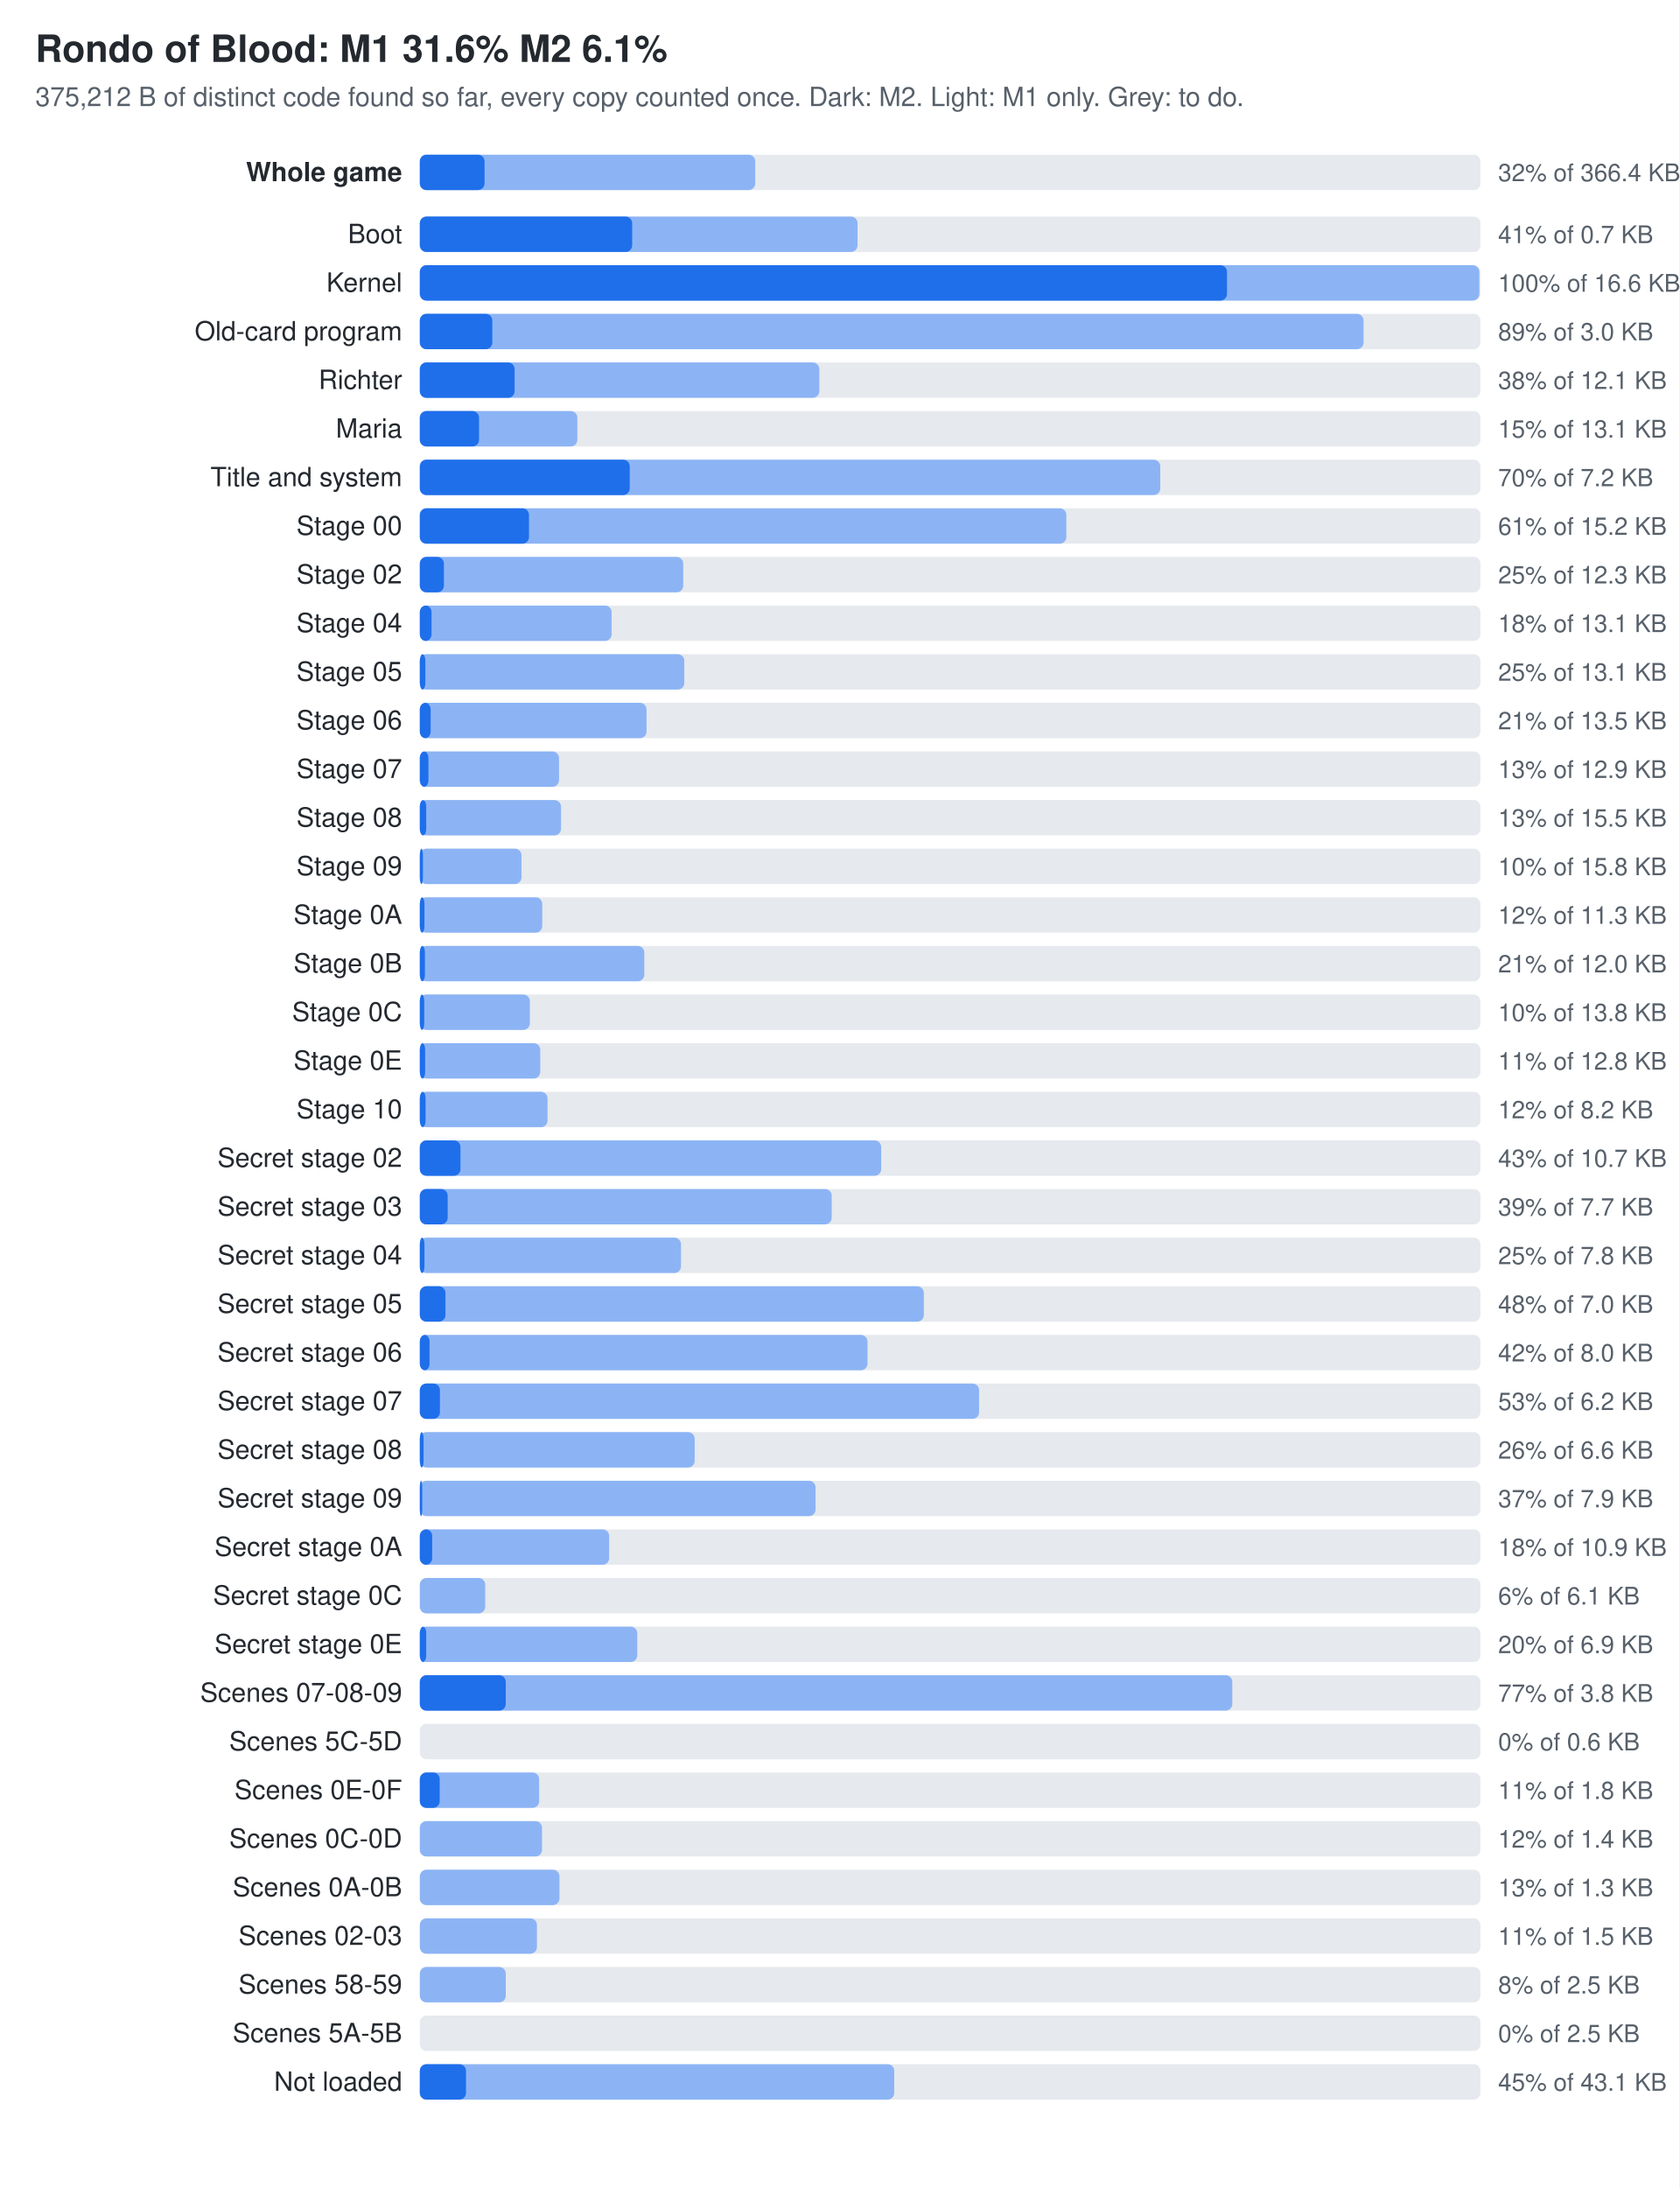
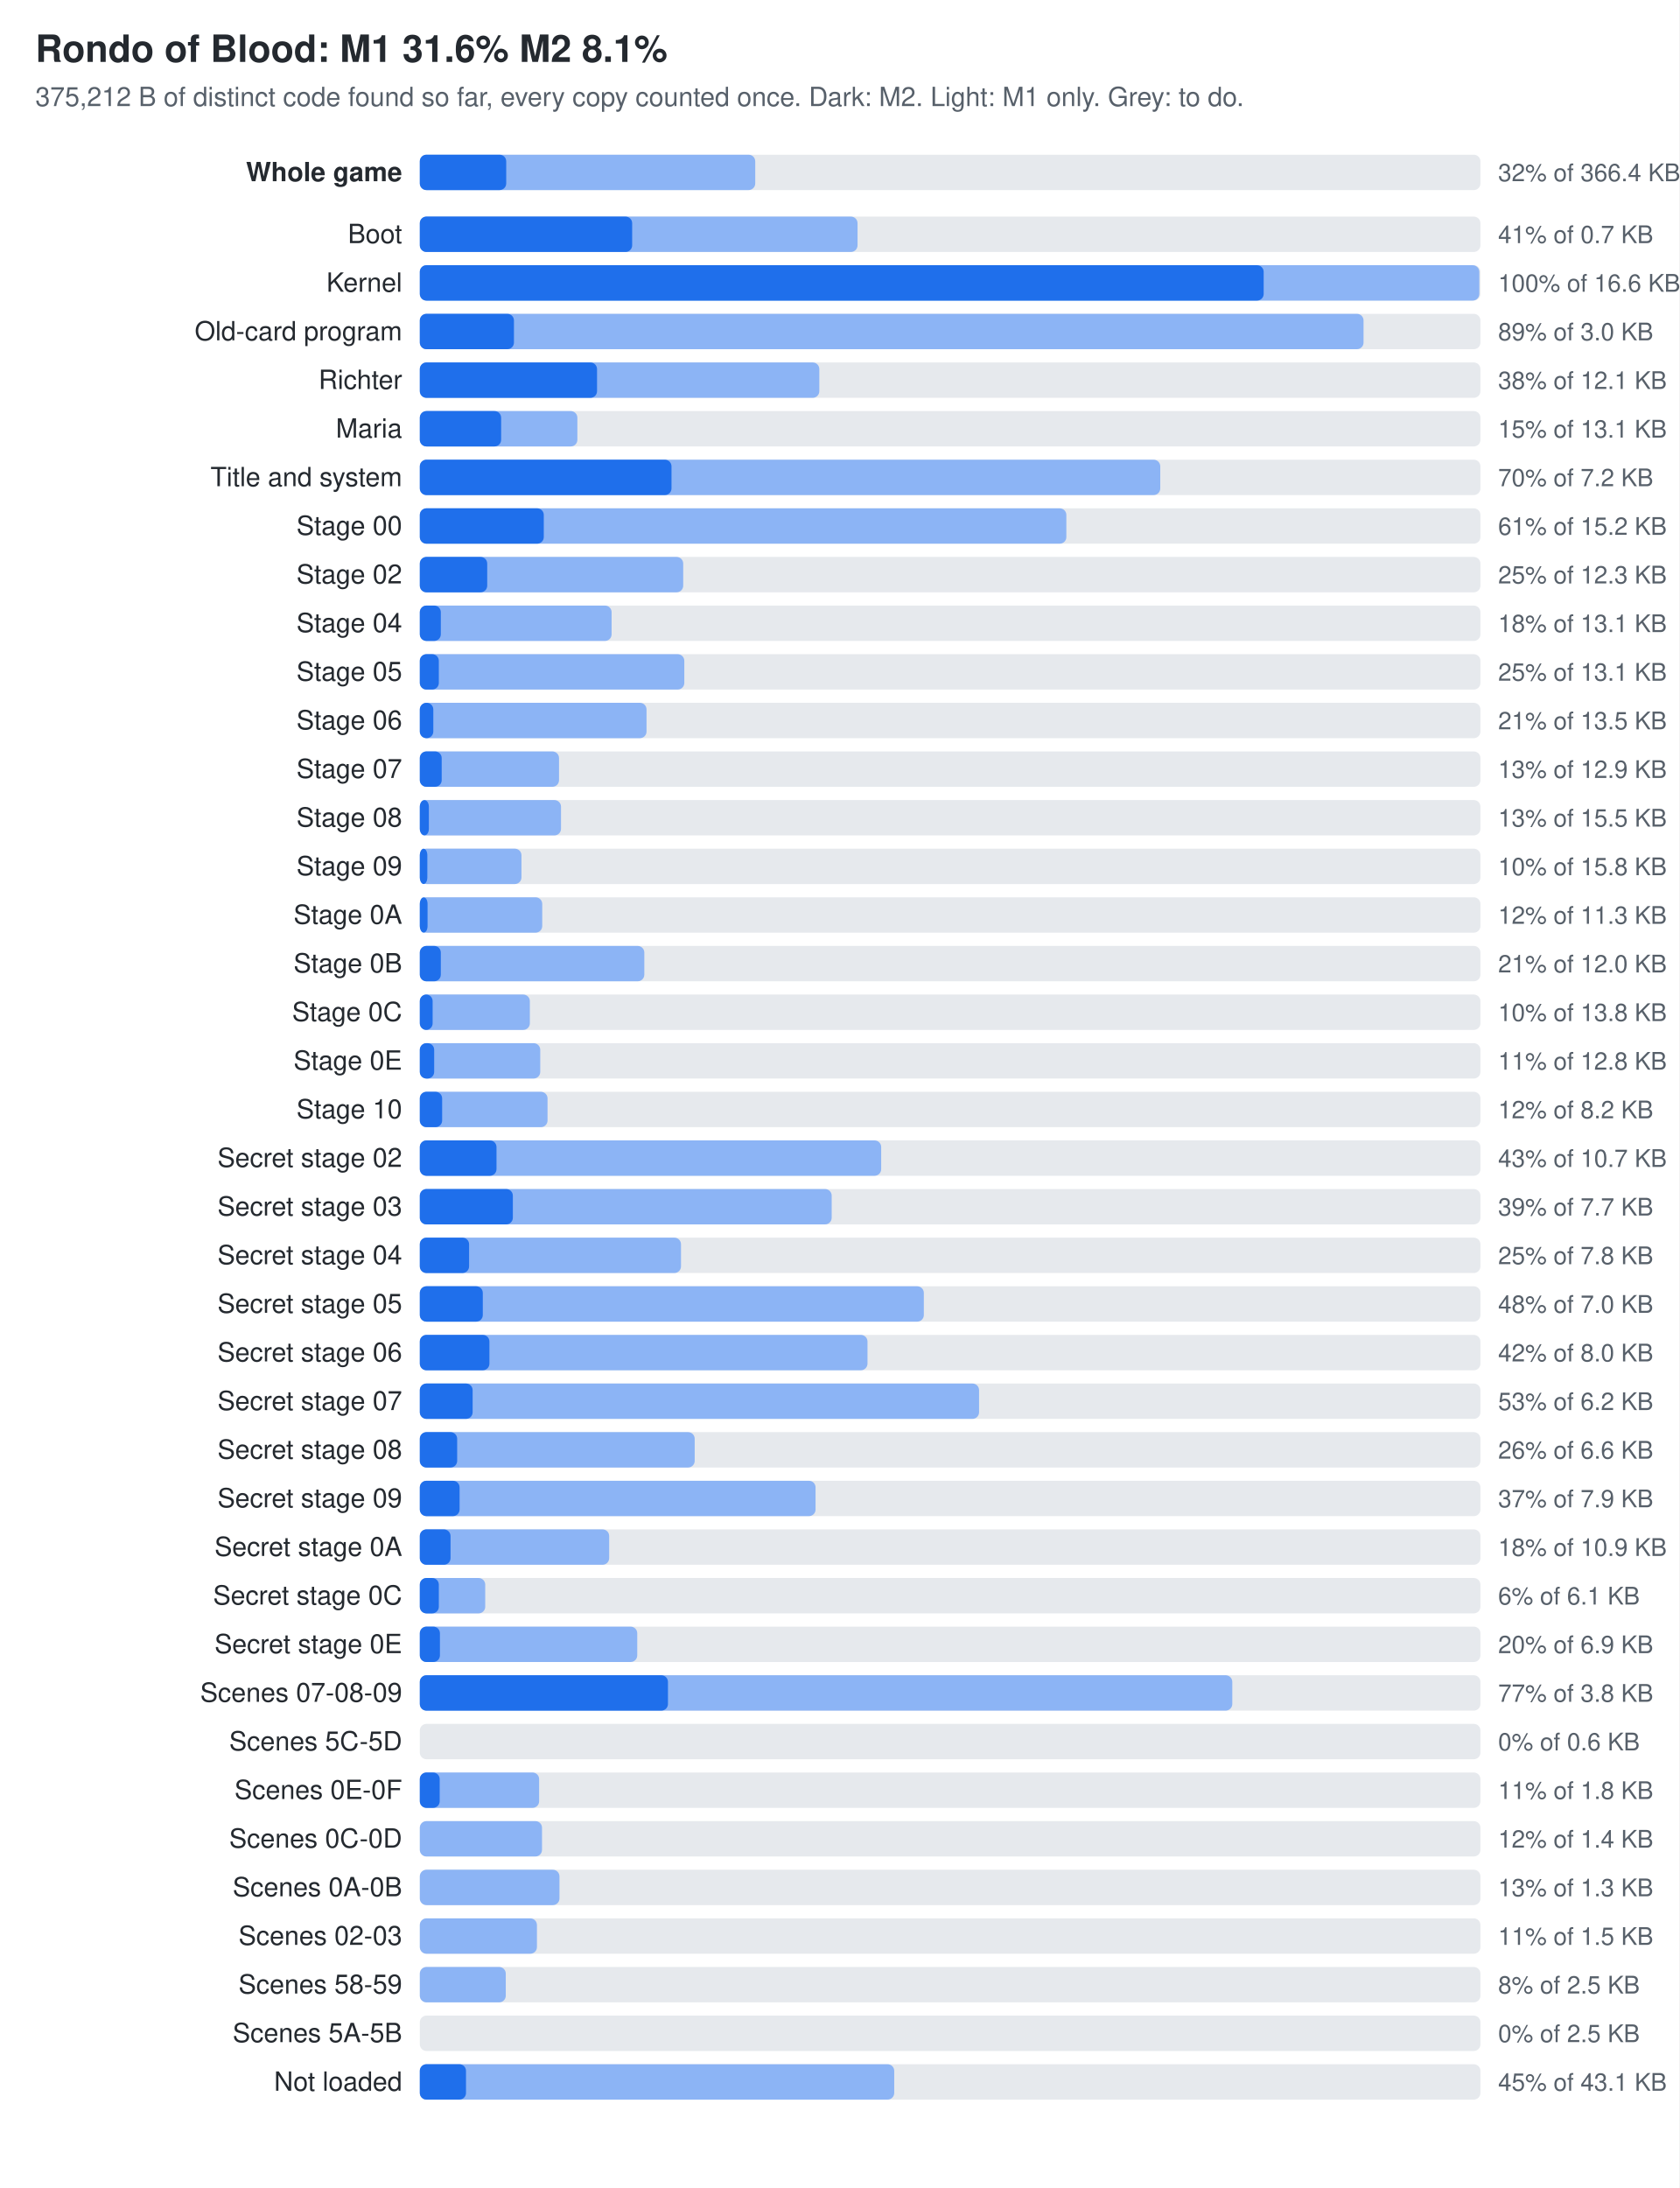
<svg xmlns="http://www.w3.org/2000/svg" width="760" height="990" viewBox="0 0 760 990" font-family="-apple-system,Segoe UI,Helvetica,Arial,sans-serif">
  <rect width="760" height="990" fill="#ffffff" />
-   <text x="16" y="28" font-size="17" font-weight="600" fill="#24292f">Rondo of Blood: M1 31.6%  M2 6.1%</text>
+   <text x="16" y="28" font-size="17" font-weight="600" fill="#24292f">Rondo of Blood: M1 31.6%  M2 8.1%</text>
  <text x="16" y="48" font-size="12" fill="#57606a">375,212 B of distinct code found so far, every copy counted once. Dark: M2. Light: M1 only. Grey: to do.</text>
  <text x="182" y="82" font-size="12" text-anchor="end" fill="#24292f" font-weight="600">Whole game</text>
  <rect x="190" y="70" width="480" height="16" rx="3" fill="#e6e9ed" />
  <rect x="190" y="70" width="151.8" height="16" rx="3" fill="#8cb4f5" />
-   <rect x="190" y="70" width="29.3" height="16" rx="3" fill="#1f6feb" />
+   <rect x="190" y="70" width="39.1" height="16" rx="3" fill="#1f6feb" />
  <text x="678" y="82" font-size="11" fill="#57606a">32% of 366.4 KB</text>
  <text x="182" y="110" font-size="12" text-anchor="end" fill="#24292f">Boot</text>
  <rect x="190" y="98" width="480" height="16" rx="3" fill="#e6e9ed" />
  <rect x="190" y="98" width="198.1" height="16" rx="3" fill="#8cb4f5" />
  <rect x="190" y="98" width="96.1" height="16" rx="3" fill="#1f6feb" />
  <text x="678" y="110" font-size="11" fill="#57606a">41% of 0.7 KB</text>
  <text x="182" y="132" font-size="12" text-anchor="end" fill="#24292f">Kernel</text>
  <rect x="190" y="120" width="480" height="16" rx="3" fill="#e6e9ed" />
  <rect x="190" y="120" width="479.5" height="16" rx="3" fill="#8cb4f5" />
-   <rect x="190" y="120" width="365.3" height="16" rx="3" fill="#1f6feb" />
+   <rect x="190" y="120" width="381.9" height="16" rx="3" fill="#1f6feb" />
  <text x="678" y="132" font-size="11" fill="#57606a">100% of 16.6 KB</text>
  <text x="182" y="154" font-size="12" text-anchor="end" fill="#24292f">Old-card program</text>
  <rect x="190" y="142" width="480" height="16" rx="3" fill="#e6e9ed" />
  <rect x="190" y="142" width="427.1" height="16" rx="3" fill="#8cb4f5" />
-   <rect x="190" y="142" width="32.8" height="16" rx="3" fill="#1f6feb" />
+   <rect x="190" y="142" width="42.6" height="16" rx="3" fill="#1f6feb" />
  <text x="678" y="154" font-size="11" fill="#57606a">89% of 3.0 KB</text>
  <text x="182" y="176" font-size="12" text-anchor="end" fill="#24292f">Richter</text>
  <rect x="190" y="164" width="480" height="16" rx="3" fill="#e6e9ed" />
  <rect x="190" y="164" width="180.8" height="16" rx="3" fill="#8cb4f5" />
-   <rect x="190" y="164" width="42.9" height="16" rx="3" fill="#1f6feb" />
+   <rect x="190" y="164" width="80.2" height="16" rx="3" fill="#1f6feb" />
  <text x="678" y="176" font-size="11" fill="#57606a">38% of 12.1 KB</text>
  <text x="182" y="198" font-size="12" text-anchor="end" fill="#24292f">Maria</text>
  <rect x="190" y="186" width="480" height="16" rx="3" fill="#e6e9ed" />
  <rect x="190" y="186" width="71.3" height="16" rx="3" fill="#8cb4f5" />
-   <rect x="190" y="186" width="26.8" height="16" rx="3" fill="#1f6feb" />
+   <rect x="190" y="186" width="36.8" height="16" rx="3" fill="#1f6feb" />
  <text x="678" y="198" font-size="11" fill="#57606a">15% of 13.1 KB</text>
  <text x="182" y="220" font-size="12" text-anchor="end" fill="#24292f">Title and system</text>
  <rect x="190" y="208" width="480" height="16" rx="3" fill="#e6e9ed" />
  <rect x="190" y="208" width="335.1" height="16" rx="3" fill="#8cb4f5" />
-   <rect x="190" y="208" width="95.0" height="16" rx="3" fill="#1f6feb" />
+   <rect x="190" y="208" width="113.9" height="16" rx="3" fill="#1f6feb" />
  <text x="678" y="220" font-size="11" fill="#57606a">70% of 7.2 KB</text>
  <text x="182" y="242" font-size="12" text-anchor="end" fill="#24292f">Stage 00</text>
  <rect x="190" y="230" width="480" height="16" rx="3" fill="#e6e9ed" />
  <rect x="190" y="230" width="292.6" height="16" rx="3" fill="#8cb4f5" />
-   <rect x="190" y="230" width="49.4" height="16" rx="3" fill="#1f6feb" />
+   <rect x="190" y="230" width="56.1" height="16" rx="3" fill="#1f6feb" />
  <text x="678" y="242" font-size="11" fill="#57606a">61% of 15.2 KB</text>
  <text x="182" y="264" font-size="12" text-anchor="end" fill="#24292f">Stage 02</text>
  <rect x="190" y="252" width="480" height="16" rx="3" fill="#e6e9ed" />
  <rect x="190" y="252" width="119.2" height="16" rx="3" fill="#8cb4f5" />
-   <rect x="190" y="252" width="10.9" height="16" rx="3" fill="#1f6feb" />
+   <rect x="190" y="252" width="30.5" height="16" rx="3" fill="#1f6feb" />
  <text x="678" y="264" font-size="11" fill="#57606a">25% of 12.3 KB</text>
  <text x="182" y="286" font-size="12" text-anchor="end" fill="#24292f">Stage 04</text>
  <rect x="190" y="274" width="480" height="16" rx="3" fill="#e6e9ed" />
  <rect x="190" y="274" width="86.8" height="16" rx="3" fill="#8cb4f5" />
-   <rect x="190" y="274" width="5.3" height="16" rx="3" fill="#1f6feb" />
+   <rect x="190" y="274" width="9.5" height="16" rx="3" fill="#1f6feb" />
  <text x="678" y="286" font-size="11" fill="#57606a">18% of 13.1 KB</text>
  <text x="182" y="308" font-size="12" text-anchor="end" fill="#24292f">Stage 05</text>
  <rect x="190" y="296" width="480" height="16" rx="3" fill="#e6e9ed" />
  <rect x="190" y="296" width="119.7" height="16" rx="3" fill="#8cb4f5" />
-   <rect x="190" y="296" width="2.5" height="16" rx="3" fill="#1f6feb" />
+   <rect x="190" y="296" width="8.6" height="16" rx="3" fill="#1f6feb" />
  <text x="678" y="308" font-size="11" fill="#57606a">25% of 13.1 KB</text>
  <text x="182" y="330" font-size="12" text-anchor="end" fill="#24292f">Stage 06</text>
  <rect x="190" y="318" width="480" height="16" rx="3" fill="#e6e9ed" />
  <rect x="190" y="318" width="102.6" height="16" rx="3" fill="#8cb4f5" />
-   <rect x="190" y="318" width="4.9" height="16" rx="3" fill="#1f6feb" />
+   <rect x="190" y="318" width="6.1" height="16" rx="3" fill="#1f6feb" />
  <text x="678" y="330" font-size="11" fill="#57606a">21% of 13.5 KB</text>
  <text x="182" y="352" font-size="12" text-anchor="end" fill="#24292f">Stage 07</text>
  <rect x="190" y="340" width="480" height="16" rx="3" fill="#e6e9ed" />
  <rect x="190" y="340" width="63.0" height="16" rx="3" fill="#8cb4f5" />
-   <rect x="190" y="340" width="3.9" height="16" rx="3" fill="#1f6feb" />
+   <rect x="190" y="340" width="9.9" height="16" rx="3" fill="#1f6feb" />
  <text x="678" y="352" font-size="11" fill="#57606a">13% of 12.9 KB</text>
  <text x="182" y="374" font-size="12" text-anchor="end" fill="#24292f">Stage 08</text>
  <rect x="190" y="362" width="480" height="16" rx="3" fill="#e6e9ed" />
  <rect x="190" y="362" width="63.9" height="16" rx="3" fill="#8cb4f5" />
-   <rect x="190" y="362" width="2.9" height="16" rx="3" fill="#1f6feb" />
+   <rect x="190" y="362" width="4.1" height="16" rx="3" fill="#1f6feb" />
  <text x="678" y="374" font-size="11" fill="#57606a">13% of 15.5 KB</text>
  <text x="182" y="396" font-size="12" text-anchor="end" fill="#24292f">Stage 09</text>
  <rect x="190" y="384" width="480" height="16" rx="3" fill="#e6e9ed" />
  <rect x="190" y="384" width="46.0" height="16" rx="3" fill="#8cb4f5" />
-   <rect x="190" y="384" width="1.4" height="16" rx="3" fill="#1f6feb" />
+   <rect x="190" y="384" width="3.4" height="16" rx="3" fill="#1f6feb" />
  <text x="678" y="396" font-size="11" fill="#57606a">10% of 15.8 KB</text>
  <text x="182" y="418" font-size="12" text-anchor="end" fill="#24292f">Stage 0A</text>
  <rect x="190" y="406" width="480" height="16" rx="3" fill="#e6e9ed" />
  <rect x="190" y="406" width="55.4" height="16" rx="3" fill="#8cb4f5" />
-   <rect x="190" y="406" width="2.1" height="16" rx="3" fill="#1f6feb" />
+   <rect x="190" y="406" width="3.5" height="16" rx="3" fill="#1f6feb" />
  <text x="678" y="418" font-size="11" fill="#57606a">12% of 11.3 KB</text>
  <text x="182" y="440" font-size="12" text-anchor="end" fill="#24292f">Stage 0B</text>
  <rect x="190" y="428" width="480" height="16" rx="3" fill="#e6e9ed" />
  <rect x="190" y="428" width="101.6" height="16" rx="3" fill="#8cb4f5" />
-   <rect x="190" y="428" width="2.3" height="16" rx="3" fill="#1f6feb" />
+   <rect x="190" y="428" width="9.5" height="16" rx="3" fill="#1f6feb" />
  <text x="678" y="440" font-size="11" fill="#57606a">21% of 12.0 KB</text>
  <text x="182" y="462" font-size="12" text-anchor="end" fill="#24292f">Stage 0C</text>
  <rect x="190" y="450" width="480" height="16" rx="3" fill="#e6e9ed" />
  <rect x="190" y="450" width="49.8" height="16" rx="3" fill="#8cb4f5" />
-   <rect x="190" y="450" width="2.0" height="16" rx="3" fill="#1f6feb" />
+   <rect x="190" y="450" width="5.8" height="16" rx="3" fill="#1f6feb" />
  <text x="678" y="462" font-size="11" fill="#57606a">10% of 13.8 KB</text>
  <text x="182" y="484" font-size="12" text-anchor="end" fill="#24292f">Stage 0E</text>
  <rect x="190" y="472" width="480" height="16" rx="3" fill="#e6e9ed" />
  <rect x="190" y="472" width="54.5" height="16" rx="3" fill="#8cb4f5" />
-   <rect x="190" y="472" width="2.4" height="16" rx="3" fill="#1f6feb" />
+   <rect x="190" y="472" width="6.5" height="16" rx="3" fill="#1f6feb" />
  <text x="678" y="484" font-size="11" fill="#57606a">11% of 12.8 KB</text>
  <text x="182" y="506" font-size="12" text-anchor="end" fill="#24292f">Stage 10</text>
  <rect x="190" y="494" width="480" height="16" rx="3" fill="#e6e9ed" />
  <rect x="190" y="494" width="57.8" height="16" rx="3" fill="#8cb4f5" />
-   <rect x="190" y="494" width="2.6" height="16" rx="3" fill="#1f6feb" />
+   <rect x="190" y="494" width="10.1" height="16" rx="3" fill="#1f6feb" />
  <text x="678" y="506" font-size="11" fill="#57606a">12% of 8.2 KB</text>
  <text x="182" y="528" font-size="12" text-anchor="end" fill="#24292f">Secret stage 02</text>
  <rect x="190" y="516" width="480" height="16" rx="3" fill="#e6e9ed" />
  <rect x="190" y="516" width="208.8" height="16" rx="3" fill="#8cb4f5" />
-   <rect x="190" y="516" width="18.4" height="16" rx="3" fill="#1f6feb" />
+   <rect x="190" y="516" width="34.7" height="16" rx="3" fill="#1f6feb" />
  <text x="678" y="528" font-size="11" fill="#57606a">43% of 10.7 KB</text>
  <text x="182" y="550" font-size="12" text-anchor="end" fill="#24292f">Secret stage 03</text>
  <rect x="190" y="538" width="480" height="16" rx="3" fill="#e6e9ed" />
  <rect x="190" y="538" width="186.4" height="16" rx="3" fill="#8cb4f5" />
-   <rect x="190" y="538" width="12.6" height="16" rx="3" fill="#1f6feb" />
+   <rect x="190" y="538" width="42.1" height="16" rx="3" fill="#1f6feb" />
  <text x="678" y="550" font-size="11" fill="#57606a">39% of 7.7 KB</text>
  <text x="182" y="572" font-size="12" text-anchor="end" fill="#24292f">Secret stage 04</text>
  <rect x="190" y="560" width="480" height="16" rx="3" fill="#e6e9ed" />
  <rect x="190" y="560" width="118.2" height="16" rx="3" fill="#8cb4f5" />
-   <rect x="190" y="560" width="2.1" height="16" rx="3" fill="#1f6feb" />
+   <rect x="190" y="560" width="22.3" height="16" rx="3" fill="#1f6feb" />
  <text x="678" y="572" font-size="11" fill="#57606a">25% of 7.8 KB</text>
  <text x="182" y="594" font-size="12" text-anchor="end" fill="#24292f">Secret stage 05</text>
  <rect x="190" y="582" width="480" height="16" rx="3" fill="#e6e9ed" />
  <rect x="190" y="582" width="228.1" height="16" rx="3" fill="#8cb4f5" />
-   <rect x="190" y="582" width="11.6" height="16" rx="3" fill="#1f6feb" />
+   <rect x="190" y="582" width="28.5" height="16" rx="3" fill="#1f6feb" />
  <text x="678" y="594" font-size="11" fill="#57606a">48% of 7.0 KB</text>
  <text x="182" y="616" font-size="12" text-anchor="end" fill="#24292f">Secret stage 06</text>
  <rect x="190" y="604" width="480" height="16" rx="3" fill="#e6e9ed" />
  <rect x="190" y="604" width="202.6" height="16" rx="3" fill="#8cb4f5" />
-   <rect x="190" y="604" width="4.4" height="16" rx="3" fill="#1f6feb" />
+   <rect x="190" y="604" width="31.5" height="16" rx="3" fill="#1f6feb" />
  <text x="678" y="616" font-size="11" fill="#57606a">42% of 8.0 KB</text>
  <text x="182" y="638" font-size="12" text-anchor="end" fill="#24292f">Secret stage 07</text>
  <rect x="190" y="626" width="480" height="16" rx="3" fill="#e6e9ed" />
  <rect x="190" y="626" width="253.1" height="16" rx="3" fill="#8cb4f5" />
-   <rect x="190" y="626" width="9.1" height="16" rx="3" fill="#1f6feb" />
+   <rect x="190" y="626" width="23.9" height="16" rx="3" fill="#1f6feb" />
  <text x="678" y="638" font-size="11" fill="#57606a">53% of 6.2 KB</text>
  <text x="182" y="660" font-size="12" text-anchor="end" fill="#24292f">Secret stage 08</text>
  <rect x="190" y="648" width="480" height="16" rx="3" fill="#e6e9ed" />
  <rect x="190" y="648" width="124.4" height="16" rx="3" fill="#8cb4f5" />
-   <rect x="190" y="648" width="1.7" height="16" rx="3" fill="#1f6feb" />
+   <rect x="190" y="648" width="16.9" height="16" rx="3" fill="#1f6feb" />
  <text x="678" y="660" font-size="11" fill="#57606a">26% of 6.6 KB</text>
  <text x="182" y="682" font-size="12" text-anchor="end" fill="#24292f">Secret stage 09</text>
  <rect x="190" y="670" width="480" height="16" rx="3" fill="#e6e9ed" />
  <rect x="190" y="670" width="179.1" height="16" rx="3" fill="#8cb4f5" />
-   <rect x="190" y="670" width="1.1" height="16" rx="3" fill="#1f6feb" />
+   <rect x="190" y="670" width="18.0" height="16" rx="3" fill="#1f6feb" />
  <text x="678" y="682" font-size="11" fill="#57606a">37% of 7.9 KB</text>
  <text x="182" y="704" font-size="12" text-anchor="end" fill="#24292f">Secret stage 0A</text>
  <rect x="190" y="692" width="480" height="16" rx="3" fill="#e6e9ed" />
  <rect x="190" y="692" width="85.7" height="16" rx="3" fill="#8cb4f5" />
-   <rect x="190" y="692" width="5.6" height="16" rx="3" fill="#1f6feb" />
+   <rect x="190" y="692" width="13.9" height="16" rx="3" fill="#1f6feb" />
  <text x="678" y="704" font-size="11" fill="#57606a">18% of 10.9 KB</text>
  <text x="182" y="726" font-size="12" text-anchor="end" fill="#24292f">Secret stage 0C</text>
  <rect x="190" y="714" width="480" height="16" rx="3" fill="#e6e9ed" />
  <rect x="190" y="714" width="29.6" height="16" rx="3" fill="#8cb4f5" />
+   <rect x="190" y="714" width="8.6" height="16" rx="3" fill="#1f6feb" />
  <text x="678" y="726" font-size="11" fill="#57606a">6% of 6.1 KB</text>
  <text x="182" y="748" font-size="12" text-anchor="end" fill="#24292f">Secret stage 0E</text>
  <rect x="190" y="736" width="480" height="16" rx="3" fill="#e6e9ed" />
  <rect x="190" y="736" width="98.4" height="16" rx="3" fill="#8cb4f5" />
-   <rect x="190" y="736" width="2.9" height="16" rx="3" fill="#1f6feb" />
+   <rect x="190" y="736" width="9.1" height="16" rx="3" fill="#1f6feb" />
  <text x="678" y="748" font-size="11" fill="#57606a">20% of 6.9 KB</text>
  <text x="182" y="770" font-size="12" text-anchor="end" fill="#24292f">Scenes 07-08-09</text>
  <rect x="190" y="758" width="480" height="16" rx="3" fill="#e6e9ed" />
  <rect x="190" y="758" width="367.7" height="16" rx="3" fill="#8cb4f5" />
-   <rect x="190" y="758" width="38.9" height="16" rx="3" fill="#1f6feb" />
+   <rect x="190" y="758" width="112.3" height="16" rx="3" fill="#1f6feb" />
  <text x="678" y="770" font-size="11" fill="#57606a">77% of 3.8 KB</text>
  <text x="182" y="792" font-size="12" text-anchor="end" fill="#24292f">Scenes 5C-5D</text>
  <rect x="190" y="780" width="480" height="16" rx="3" fill="#e6e9ed" />
  <text x="678" y="792" font-size="11" fill="#57606a">0% of 0.6 KB</text>
  <text x="182" y="814" font-size="12" text-anchor="end" fill="#24292f">Scenes 0E-0F</text>
  <rect x="190" y="802" width="480" height="16" rx="3" fill="#e6e9ed" />
  <rect x="190" y="802" width="54.0" height="16" rx="3" fill="#8cb4f5" />
  <rect x="190" y="802" width="9.0" height="16" rx="3" fill="#1f6feb" />
  <text x="678" y="814" font-size="11" fill="#57606a">11% of 1.8 KB</text>
  <text x="182" y="836" font-size="12" text-anchor="end" fill="#24292f">Scenes 0C-0D</text>
  <rect x="190" y="824" width="480" height="16" rx="3" fill="#e6e9ed" />
  <rect x="190" y="824" width="55.3" height="16" rx="3" fill="#8cb4f5" />
  <text x="678" y="836" font-size="11" fill="#57606a">12% of 1.4 KB</text>
  <text x="182" y="858" font-size="12" text-anchor="end" fill="#24292f">Scenes 0A-0B</text>
  <rect x="190" y="846" width="480" height="16" rx="3" fill="#e6e9ed" />
  <rect x="190" y="846" width="63.2" height="16" rx="3" fill="#8cb4f5" />
  <text x="678" y="858" font-size="11" fill="#57606a">13% of 1.3 KB</text>
  <text x="182" y="880" font-size="12" text-anchor="end" fill="#24292f">Scenes 02-03</text>
  <rect x="190" y="868" width="480" height="16" rx="3" fill="#e6e9ed" />
  <rect x="190" y="868" width="53.0" height="16" rx="3" fill="#8cb4f5" />
  <text x="678" y="880" font-size="11" fill="#57606a">11% of 1.5 KB</text>
  <text x="182" y="902" font-size="12" text-anchor="end" fill="#24292f">Scenes 58-59</text>
  <rect x="190" y="890" width="480" height="16" rx="3" fill="#e6e9ed" />
  <rect x="190" y="890" width="38.9" height="16" rx="3" fill="#8cb4f5" />
  <text x="678" y="902" font-size="11" fill="#57606a">8% of 2.5 KB</text>
  <text x="182" y="924" font-size="12" text-anchor="end" fill="#24292f">Scenes 5A-5B</text>
  <rect x="190" y="912" width="480" height="16" rx="3" fill="#e6e9ed" />
  <text x="678" y="924" font-size="11" fill="#57606a">0% of 2.5 KB</text>
  <text x="182" y="946" font-size="12" text-anchor="end" fill="#24292f">Not loaded</text>
  <rect x="190" y="934" width="480" height="16" rx="3" fill="#e6e9ed" />
  <rect x="190" y="934" width="214.7" height="16" rx="3" fill="#8cb4f5" />
  <rect x="190" y="934" width="20.9" height="16" rx="3" fill="#1f6feb" />
  <text x="678" y="946" font-size="11" fill="#57606a">45% of 43.1 KB</text>
</svg>
